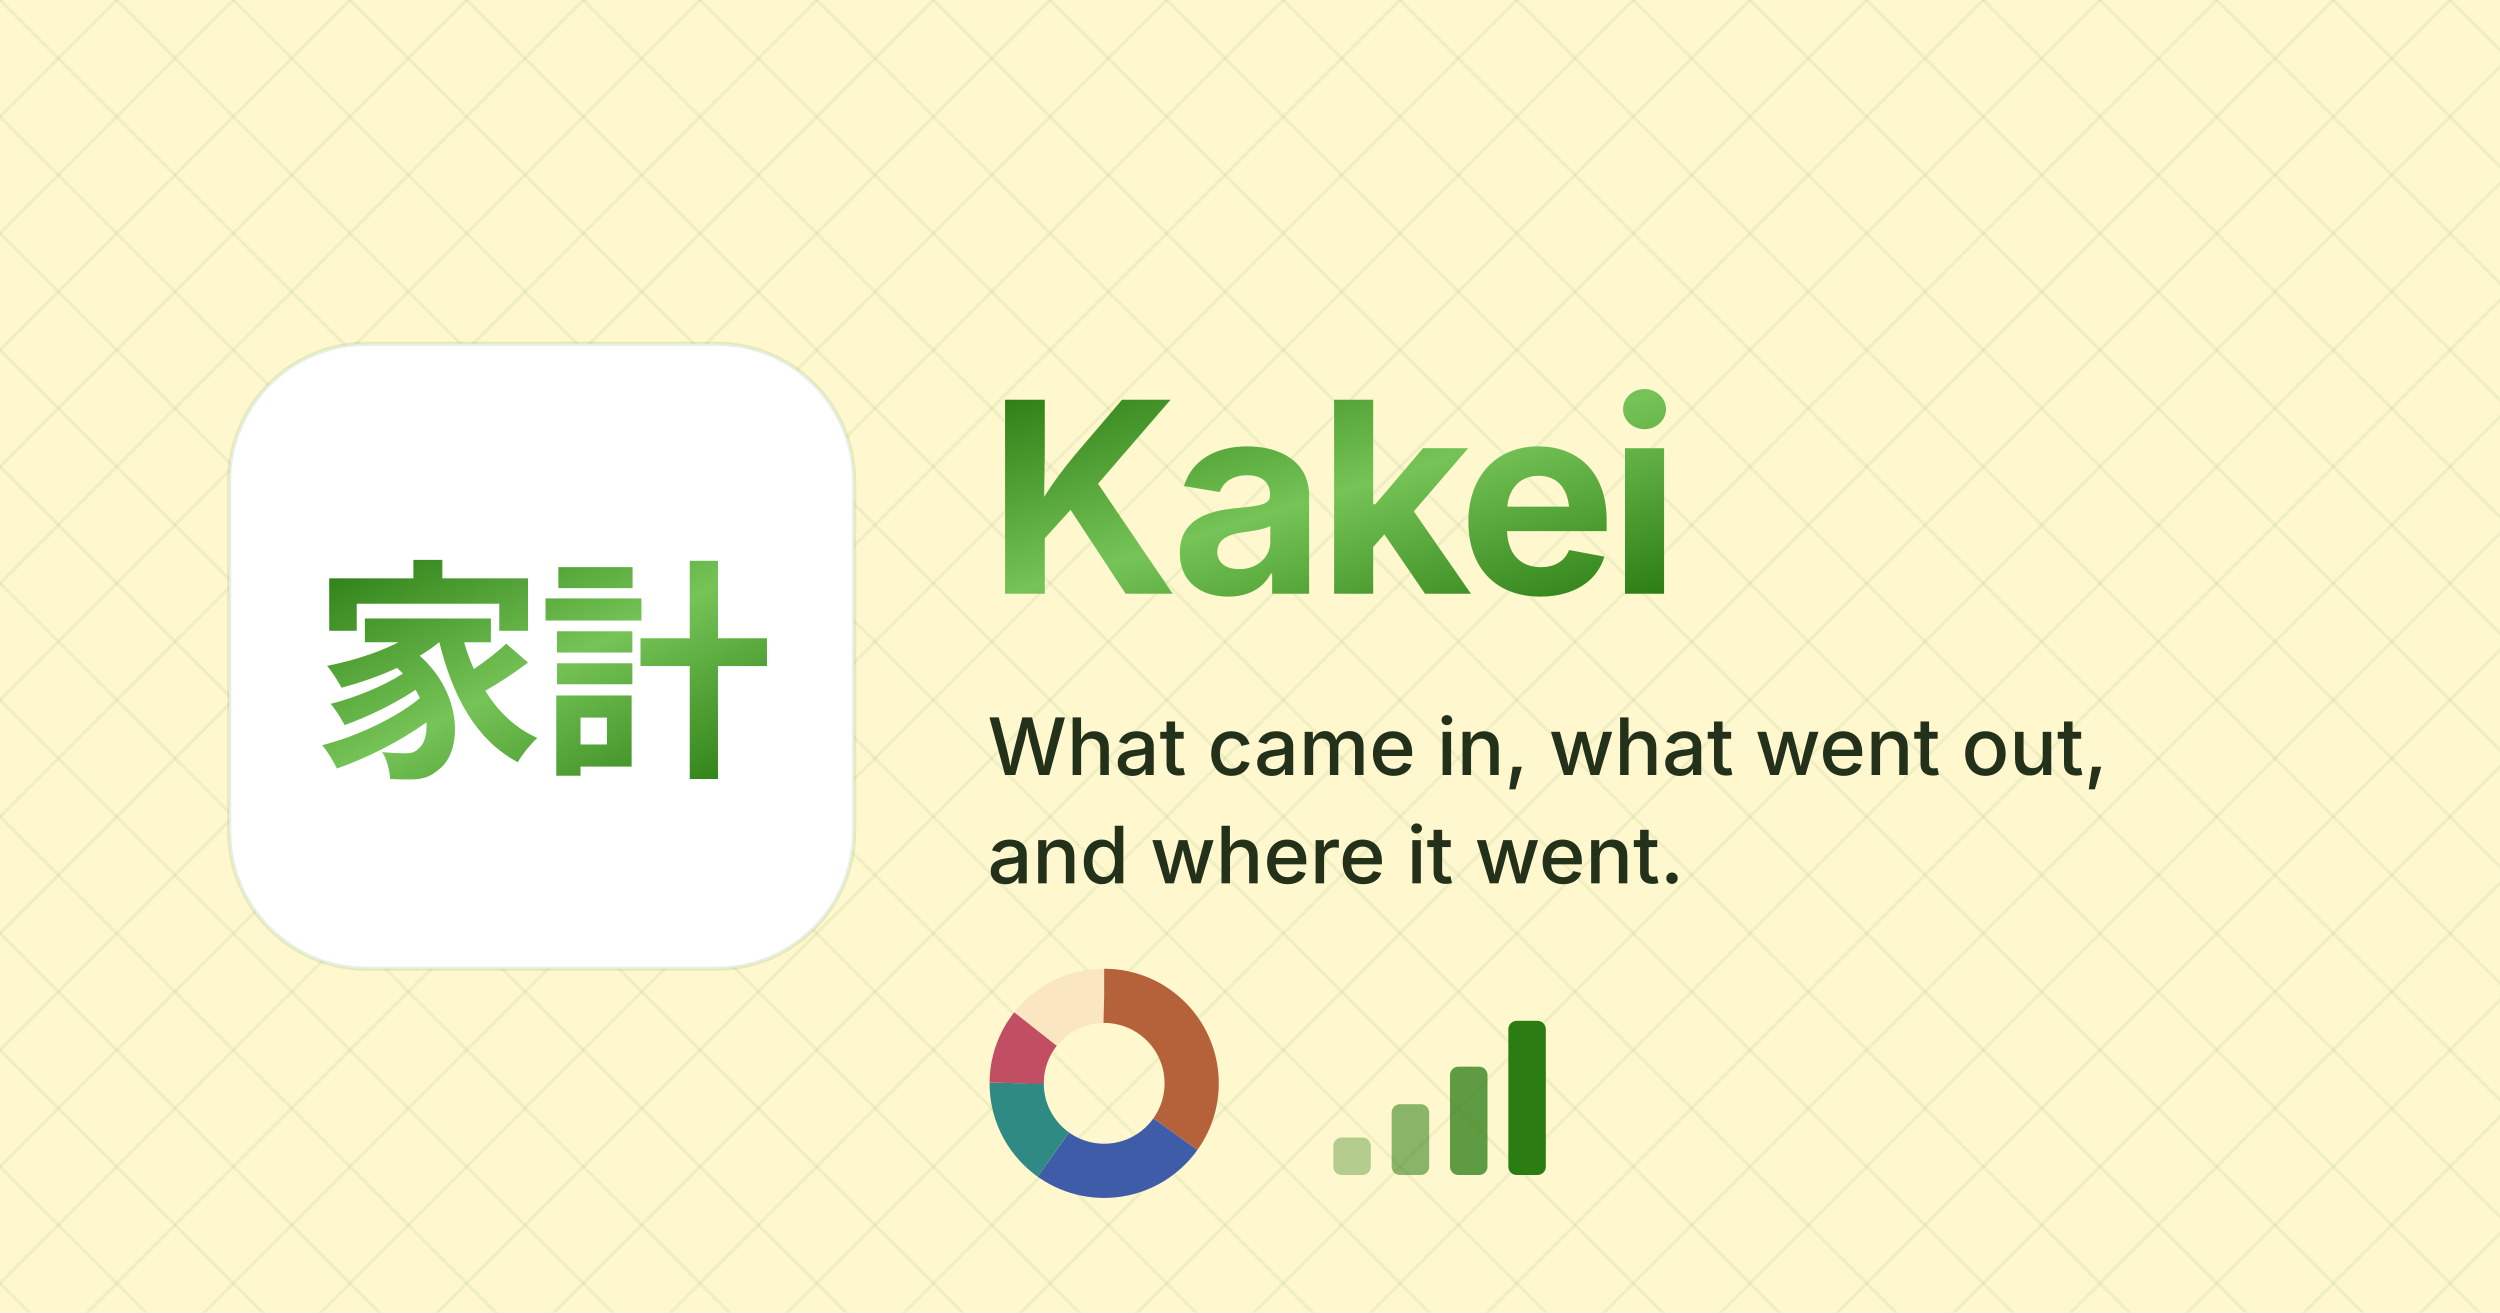
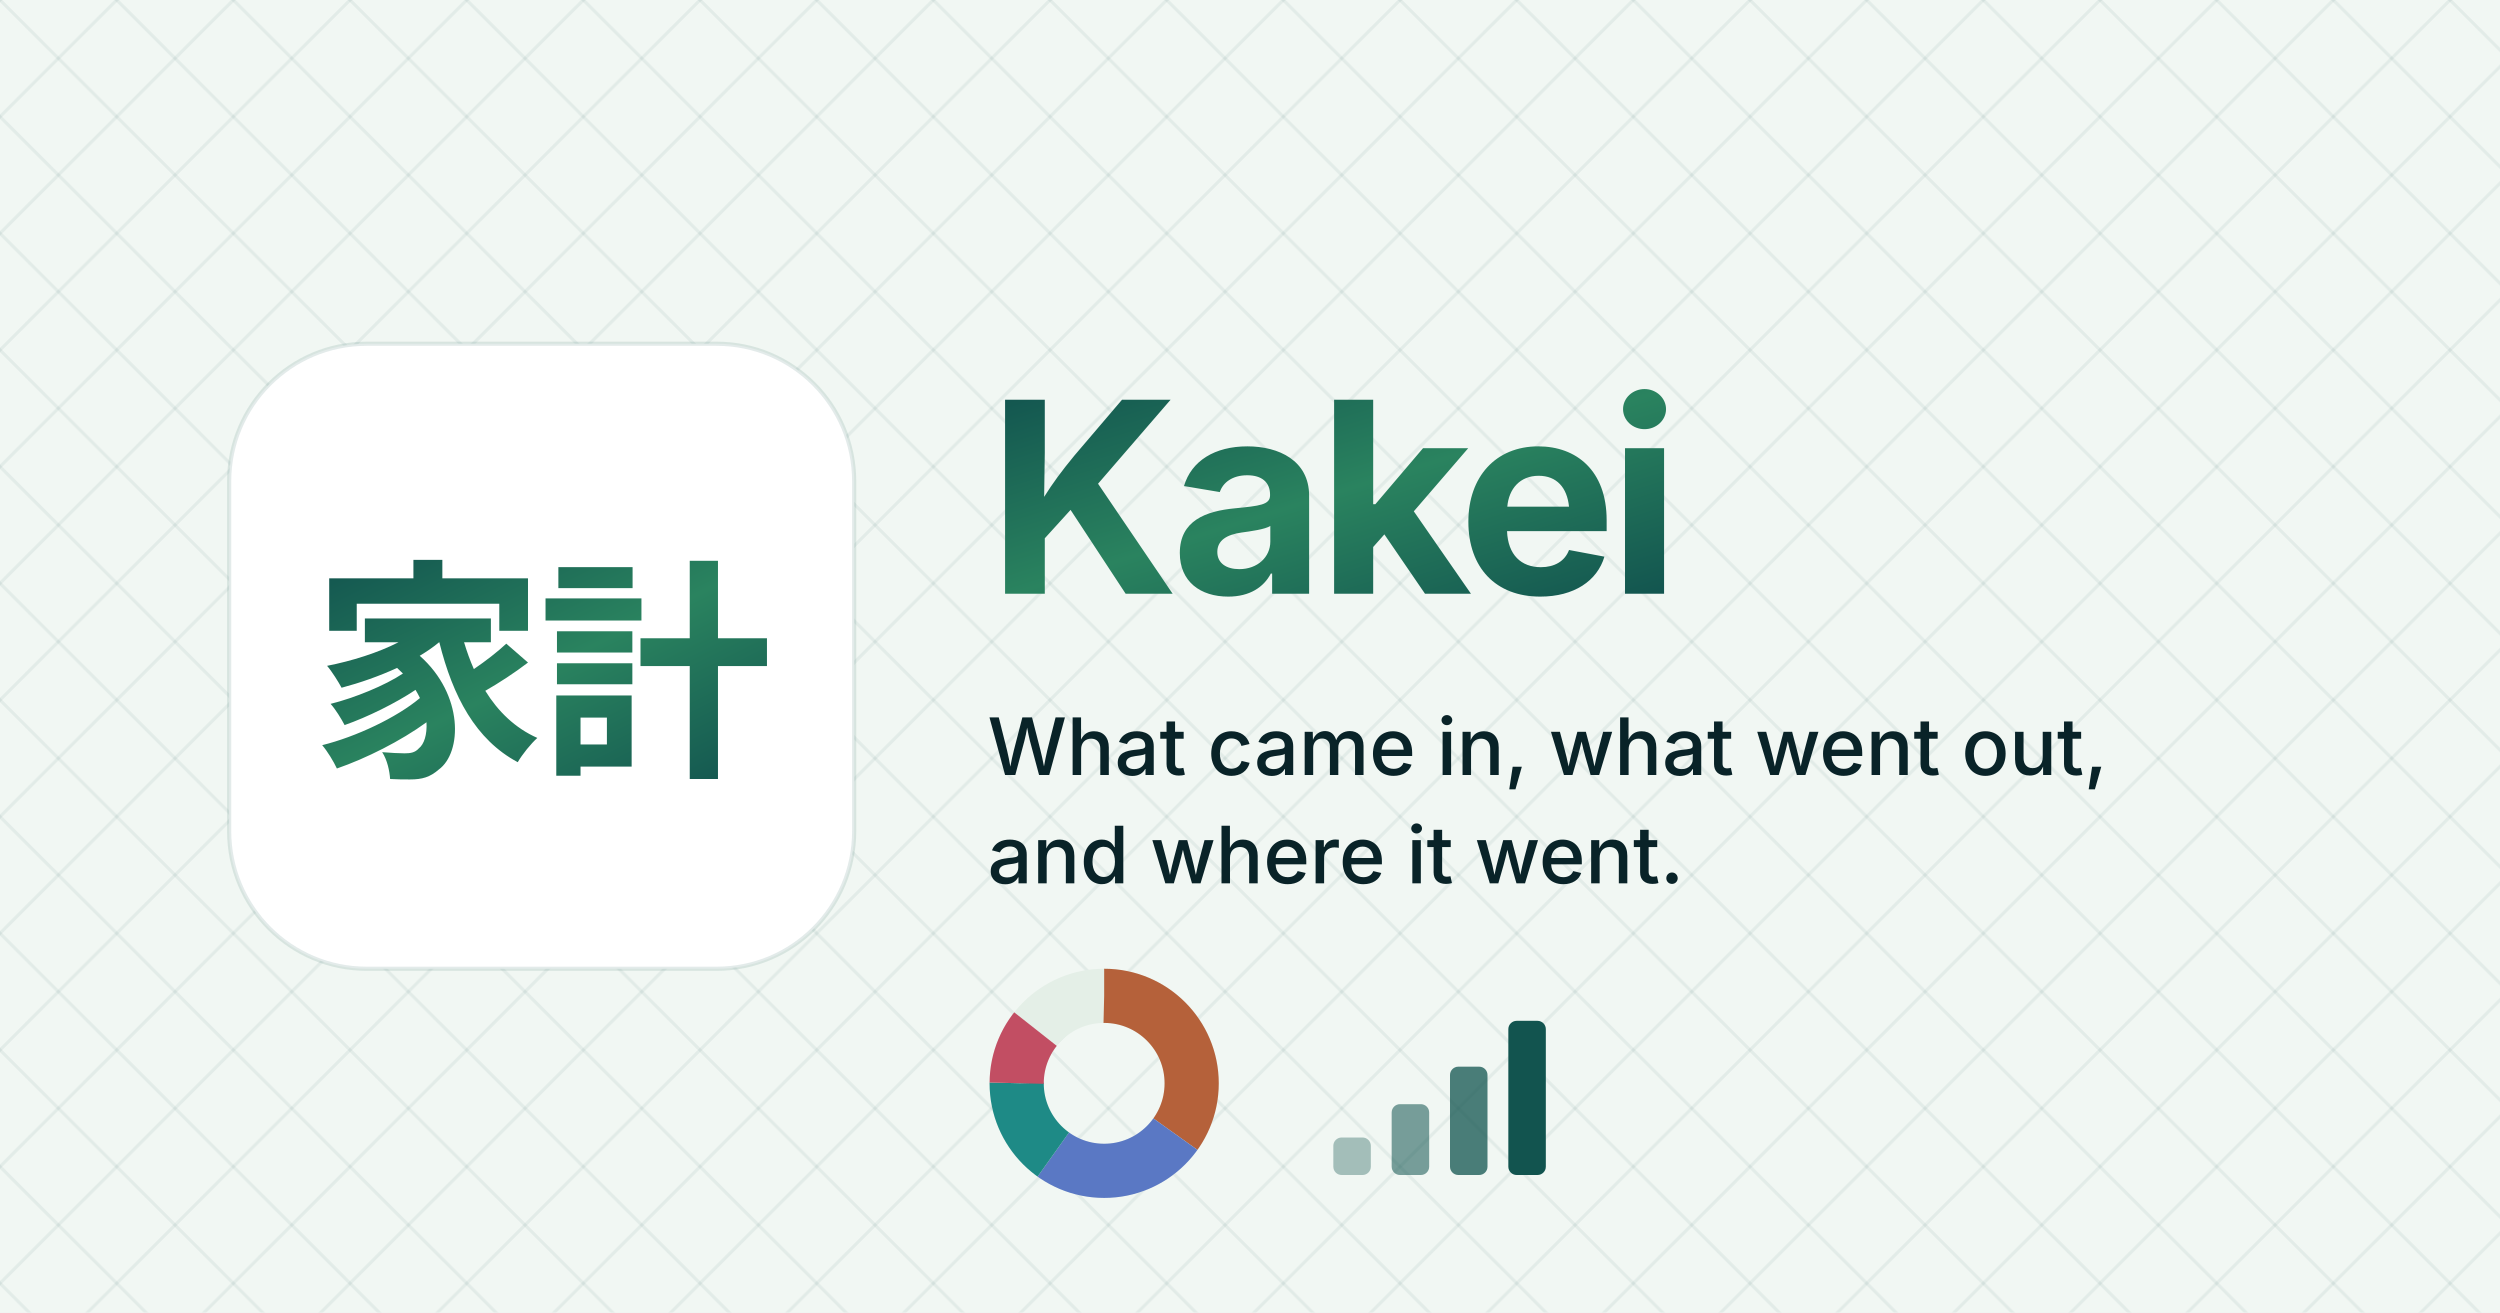
<svg xmlns="http://www.w3.org/2000/svg" width="1200" height="630" viewBox="0 0 1200 630" role="img" aria-label="Kakei — money tracker">
  <defs>
    <linearGradient id="ink" x1="0" y1="0" x2="1" y2="1">
-       <stop offset="0%" stop-color="#2A7C13" />
-       <stop offset="50%" stop-color="#76C457" />
-       <stop offset="100%" stop-color="#2A7C13" />
+       <stop offset="0%" stop-color="#12544F" />
+       <stop offset="50%" stop-color="#2A835F" />
+       <stop offset="100%" stop-color="#12544F" />
    </linearGradient>
    <pattern id="lattice" width="56" height="56" patternUnits="userSpaceOnUse">
-       <path d="M-14 14 L14 -14 M0 56 L56 0 M42 70 L70 42" stroke="#2A7C13" stroke-opacity="0.07" stroke-width="1.5" fill="none" />
-       <path d="M-14 42 L14 70 M0 0 L56 56 M42 -14 L70 14" stroke="#2A7C13" stroke-opacity="0.07" stroke-width="1.5" fill="none" />
+       <path d="M-14 14 L14 -14 M0 56 L56 0 M42 70 L70 42" stroke="#12544F" stroke-opacity="0.07" stroke-width="1.5" fill="none" />
+       <path d="M-14 42 L14 70 M0 0 L56 56 M42 -14 L70 14" stroke="#12544F" stroke-opacity="0.07" stroke-width="1.5" fill="none" />
    </pattern>
  </defs>
-   <rect width="1200" height="630" fill="#FFF8CF" />
+   <rect width="1200" height="630" fill="#F1F7F3" />
  <rect width="1200" height="630" fill="url(#lattice)" />
  <rect x="110" y="165" width="300" height="300" rx="66" fill="#FFFFFF" />
-   <rect x="110" y="165" width="300" height="300" rx="66" fill="none" stroke="#2A7C13" stroke-opacity="0.12" stroke-width="2" />
+   <rect x="110" y="165" width="300" height="300" rx="66" fill="none" stroke="#12544F" stroke-opacity="0.12" stroke-width="2" />
  <text x="260" y="315" fill="url(#ink)" font-family="Hiragino Sans, Hiragino Kaku Gothic ProN, Yu Gothic, Noto Sans JP, sans-serif" font-size="112" font-weight="600" letter-spacing="-3" text-anchor="middle" dominant-baseline="central">家計</text>
  <text x="474" y="285" fill="url(#ink)" font-family="Inter, -apple-system, BlinkMacSystemFont, Segoe UI, sans-serif" font-size="128" font-weight="700" letter-spacing="-4">Kakei</text>
-   <text x="474" y="372" fill="#23301A" font-family="Inter, -apple-system, BlinkMacSystemFont, Segoe UI, sans-serif" font-size="38" font-weight="500">What came in, what went out,</text>
-   <text x="474" y="424" fill="#23301A" font-family="Inter, -apple-system, BlinkMacSystemFont, Segoe UI, sans-serif" font-size="38" font-weight="500">and where it went.</text>
+   <text x="474" y="372" fill="#092328" font-family="Inter, -apple-system, BlinkMacSystemFont, Segoe UI, sans-serif" font-size="38" font-weight="500">What came in, what went out,</text>
+   <text x="474" y="424" fill="#092328" font-family="Inter, -apple-system, BlinkMacSystemFont, Segoe UI, sans-serif" font-size="38" font-weight="500">and where it went.</text>
  <g fill="none" stroke-width="26">
-     <circle cx="530" cy="520" r="42" stroke="#FBE6C2" />
+     <circle cx="530" cy="520" r="42" stroke="#E4EFE7" />
    <circle cx="530" cy="520" r="42" stroke="#B5613A" stroke-dasharray="92 172" stroke-dashoffset="0" transform="rotate(-90 530 520)" />
-     <circle cx="530" cy="520" r="42" stroke="#3F5CA8" stroke-dasharray="66 198" stroke-dashoffset="-92" transform="rotate(-90 530 520)" />
-     <circle cx="530" cy="520" r="42" stroke="#2E8A82" stroke-dasharray="40 224" stroke-dashoffset="-158" transform="rotate(-90 530 520)" />
+     <circle cx="530" cy="520" r="42" stroke="#5A78C4" stroke-dasharray="66 198" stroke-dashoffset="-92" transform="rotate(-90 530 520)" />
+     <circle cx="530" cy="520" r="42" stroke="#1E8A86" stroke-dasharray="40 224" stroke-dashoffset="-158" transform="rotate(-90 530 520)" />
    <circle cx="530" cy="520" r="42" stroke="#C24E63" stroke-dasharray="28 236" stroke-dashoffset="-198" transform="rotate(-90 530 520)" />
  </g>
-   <g fill="#2A7C13">
+   <g fill="#12544F">
    <rect x="640" y="546" width="18" height="18" rx="4" fill-opacity="0.35" />
    <rect x="668" y="530" width="18" height="34" rx="4" fill-opacity="0.55" />
    <rect x="696" y="512" width="18" height="52" rx="4" fill-opacity="0.75" />
    <rect x="724" y="490" width="18" height="74" rx="4" fill-opacity="1" />
  </g>
</svg>
